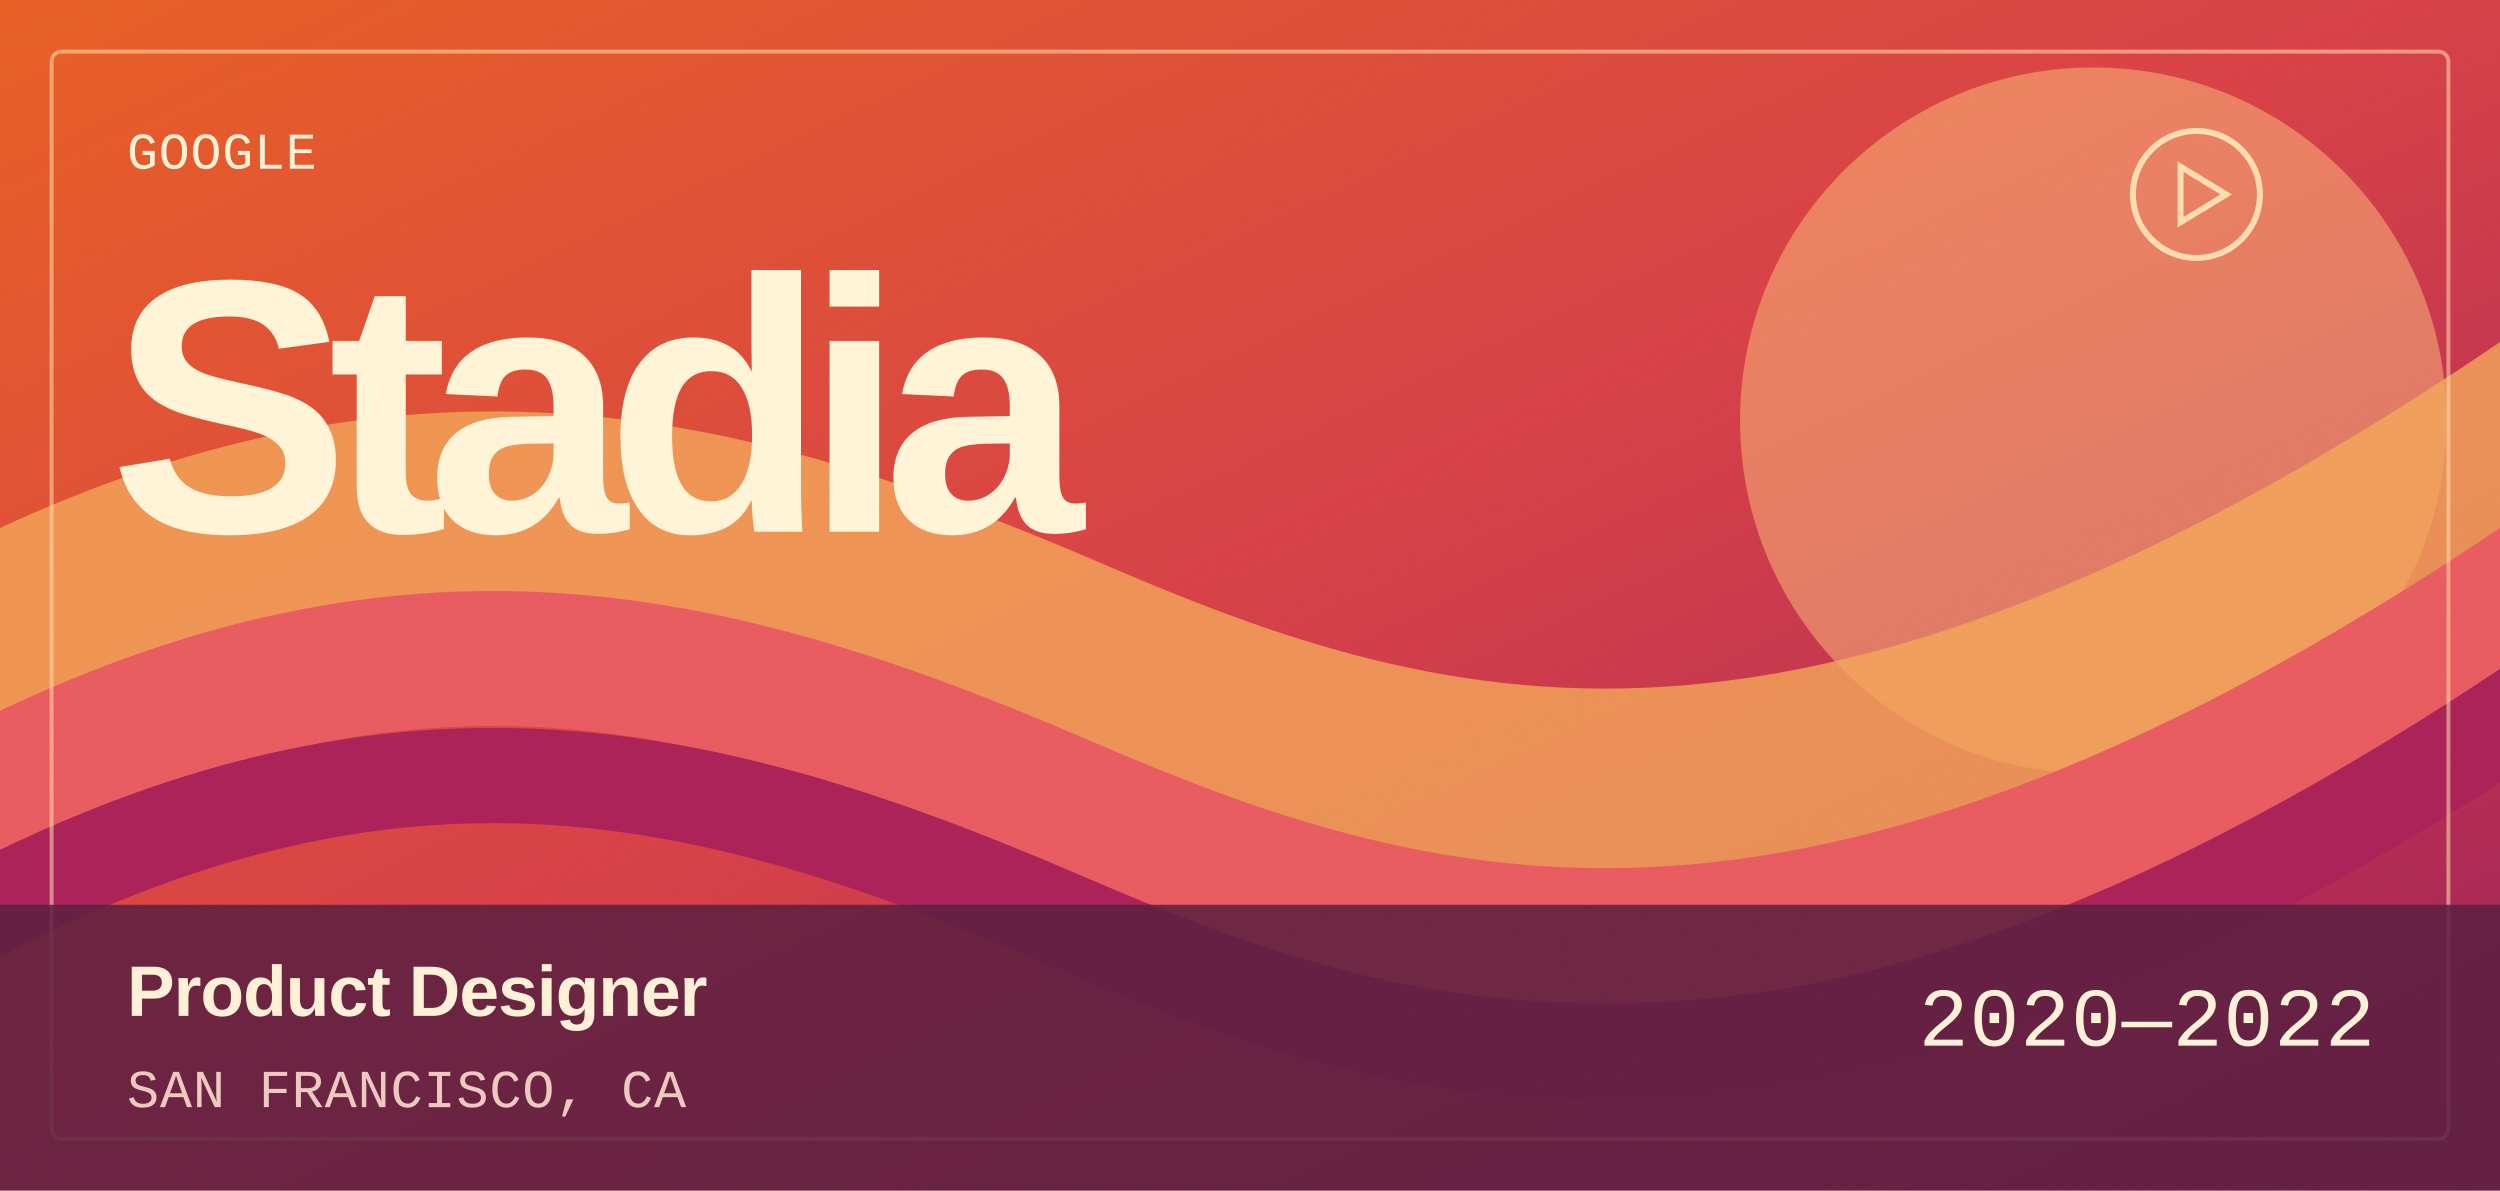
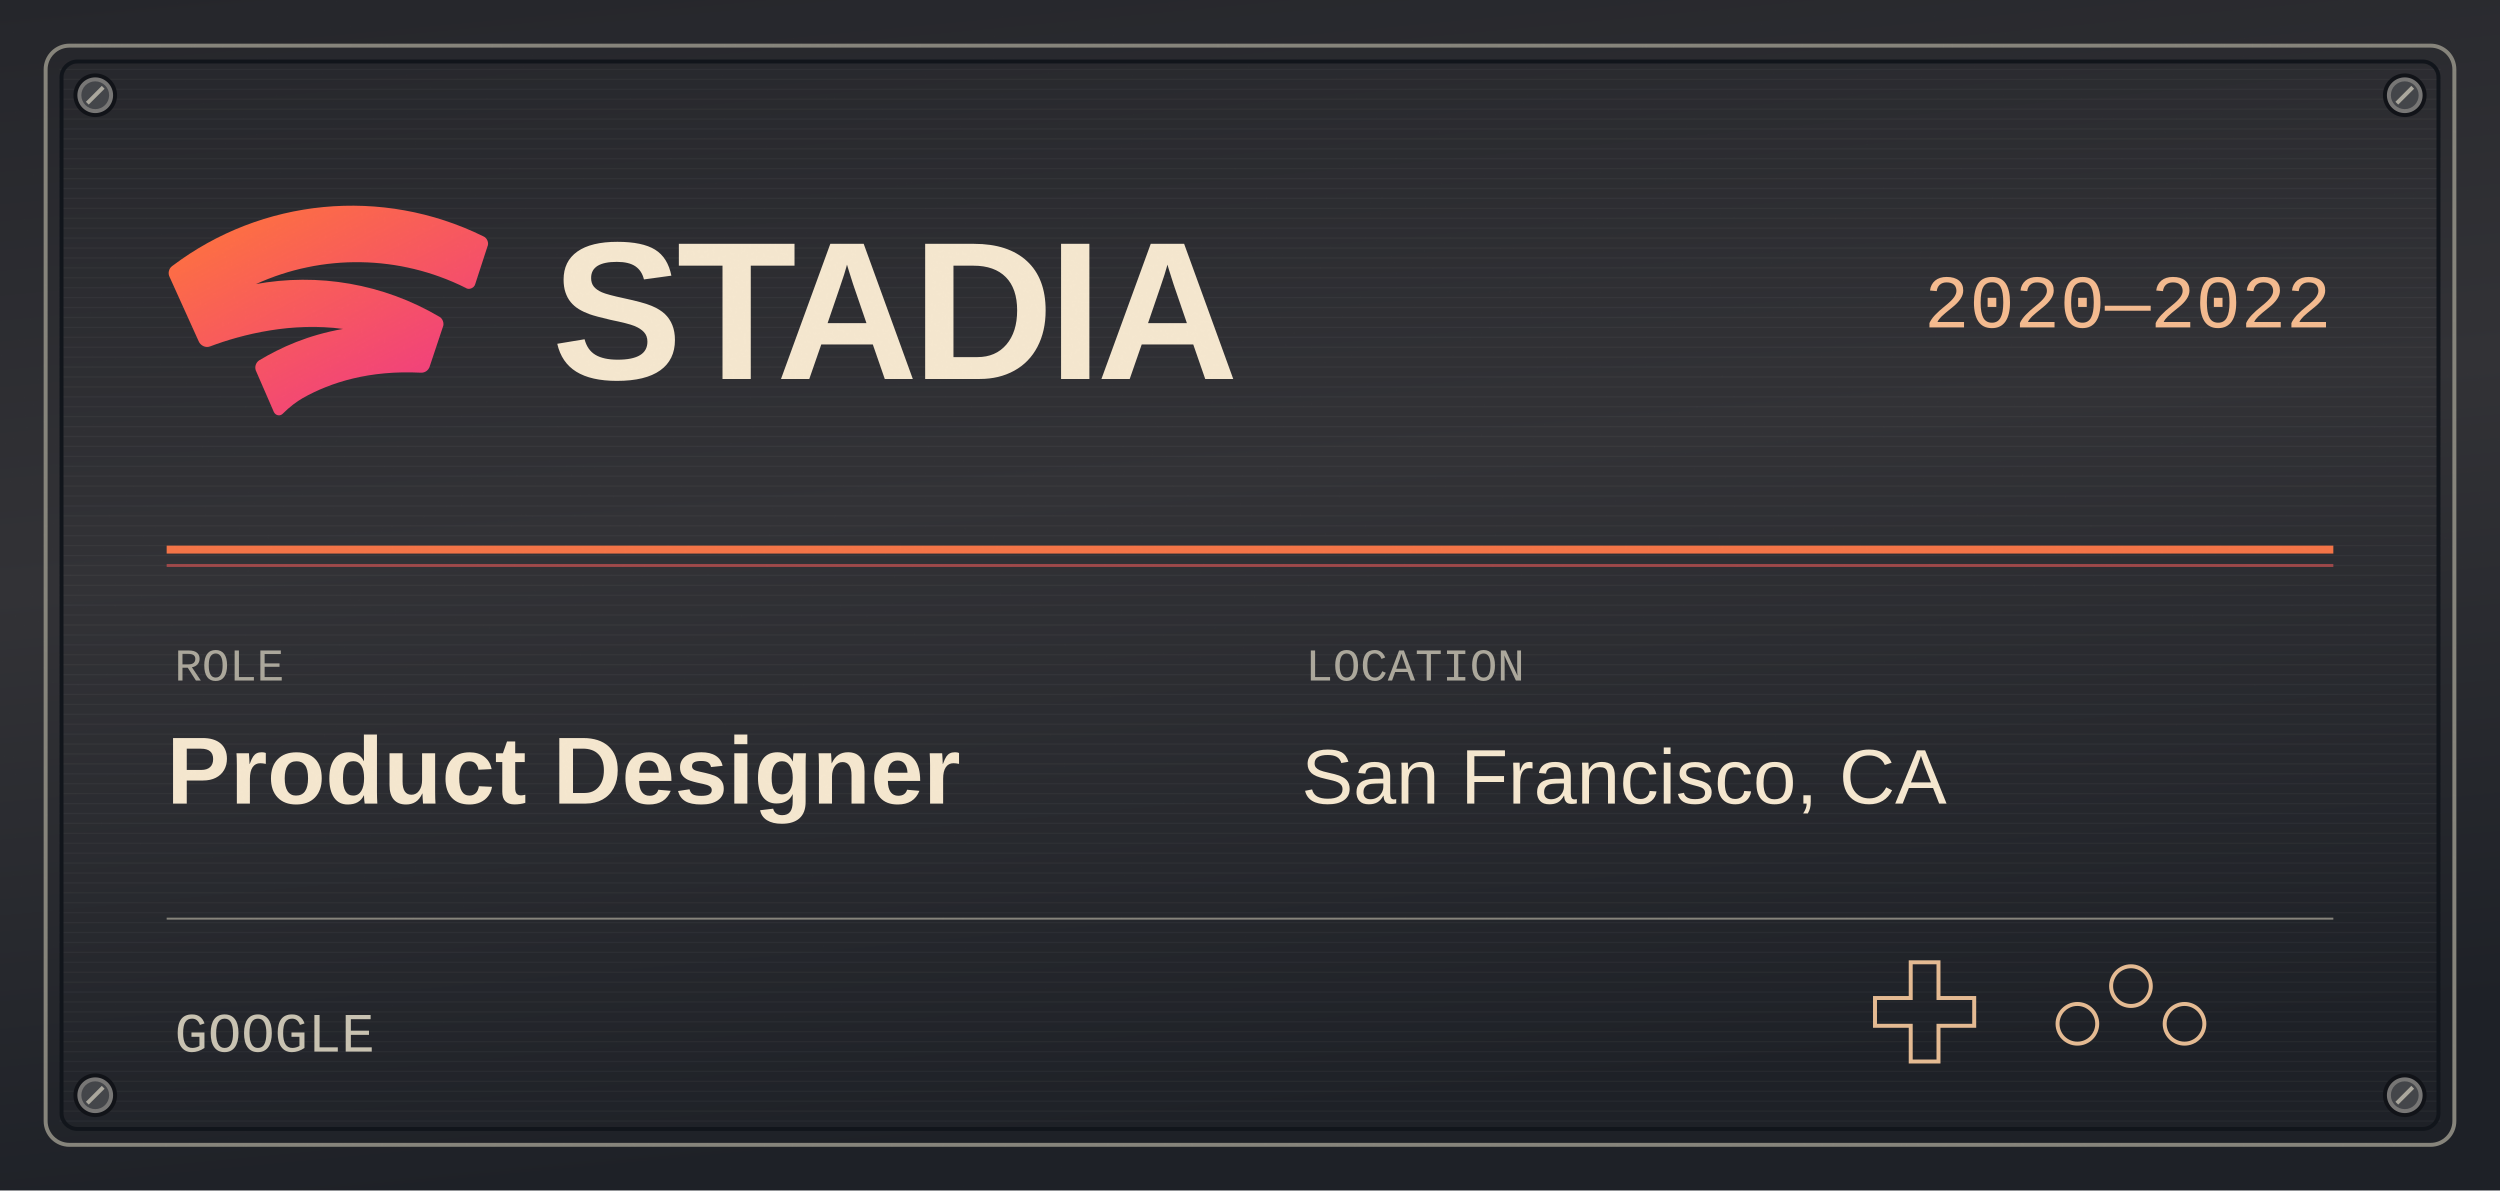
<svg xmlns="http://www.w3.org/2000/svg" width="1260" height="600" viewBox="0 0 1260 600" role="img" aria-labelledby="title desc">
  <defs>
-     <filter id="paper-grain" x="0" y="0" width="100%" height="100%">
-       <feTurbulence type="fractalNoise" baseFrequency=".72" numOctaves="2" seed="17" stitchTiles="stitch" />
+     <filter id="grain" x="0" y="0" width="100%" height="100%">
+       <feTurbulence type="fractalNoise" baseFrequency=".7" numOctaves="2" seed="21" stitchTiles="stitch" />
      <feColorMatrix type="saturate" values="0" />
    </filter>
-     <linearGradient id="stadia-field" x1="0" y1="0" x2="1" y2="1">
-       <stop stop-color="#e76026" />
-       <stop offset=".5" stop-color="#d64148" />
-       <stop offset="1" stop-color="#9e225b" />
+     <linearGradient id="anodized" x1="0" y1="0" x2=".2" y2="1">
+       <stop stop-color="#25262b" />
+       <stop offset=".48" stop-color="#323236" />
+       <stop offset="1" stop-color="#1e2127" />
+     </linearGradient>
+     <linearGradient id="stadia-ink" x1="0" y1="0" x2=".8" y2="1">
+       <stop stop-color="#ff7838" />
+       <stop offset="1" stop-color="#ef3b83" />
    </linearGradient>
  </defs>
-   <rect width="1260" height="600" fill="url(#stadia-field)" />
-   <circle cx="1055" cy="212" r="178" fill="#ffc57f" opacity=".48" />
-   <path d="M-70 360C175 210 340 245 537 330S945 470 1360 162" fill="none" stroke="#f2a65a" stroke-width="99" opacity=".8" />
-   <path d="M-70 435C175 285 340 320 537 405S945 545 1360 237" fill="none" stroke="#e85c61" stroke-width="68" />
-   <path d="M-70 494C175 344 340 379 537 464S945 604 1360 296" fill="none" stroke="#ab2359" stroke-width="48" />
-   <rect x="26" y="26" width="1208" height="548" rx="5" fill="none" stroke="#ffddae" stroke-width="2" opacity=".55" />
-   <text x="64" y="85" font-family="Courier New, monospace" font-size="26" font-weight="400" letter-spacing="0.4" fill="#fff0d5">GOOGLE</text>
-   <text x="55" y="268" font-family="Arial, Helvetica, sans-serif" font-size="182" font-weight="700" letter-spacing="-11" fill="#fff3d6">Stadia</text>
-   <g fill="none" stroke="#ffe5b8" stroke-width="3" opacity=".9">
-     <circle cx="1107" cy="98" r="32" />
-     <path d="m1099 84 23 14-23 14z" />
+   <rect width="1260" height="600" fill="url(#anodized)" />
+   <g stroke="#c8c6ba" stroke-width=".6" opacity=".05">
+     <path d="M30 35H1230" />
+     <path d="M30 40H1230" />
+     <path d="M30 45H1230" />
+     <path d="M30 50H1230" />
+     <path d="M30 55H1230" />
+     <path d="M30 60H1230" />
+     <path d="M30 65H1230" />
+     <path d="M30 70H1230" />
+     <path d="M30 75H1230" />
+     <path d="M30 80H1230" />
+     <path d="M30 85H1230" />
+     <path d="M30 90H1230" />
+     <path d="M30 95H1230" />
+     <path d="M30 100H1230" />
+     <path d="M30 105H1230" />
+     <path d="M30 110H1230" />
+     <path d="M30 115H1230" />
+     <path d="M30 120H1230" />
+     <path d="M30 125H1230" />
+     <path d="M30 130H1230" />
+     <path d="M30 135H1230" />
+     <path d="M30 140H1230" />
+     <path d="M30 145H1230" />
+     <path d="M30 150H1230" />
+     <path d="M30 155H1230" />
+     <path d="M30 160H1230" />
+     <path d="M30 165H1230" />
+     <path d="M30 170H1230" />
+     <path d="M30 175H1230" />
+     <path d="M30 180H1230" />
+     <path d="M30 185H1230" />
+     <path d="M30 190H1230" />
+     <path d="M30 195H1230" />
+     <path d="M30 200H1230" />
+     <path d="M30 205H1230" />
+     <path d="M30 210H1230" />
+     <path d="M30 215H1230" />
+     <path d="M30 220H1230" />
+     <path d="M30 225H1230" />
+     <path d="M30 230H1230" />
+     <path d="M30 235H1230" />
+     <path d="M30 240H1230" />
+     <path d="M30 245H1230" />
+     <path d="M30 250H1230" />
+     <path d="M30 255H1230" />
+     <path d="M30 260H1230" />
+     <path d="M30 265H1230" />
+     <path d="M30 270H1230" />
+     <path d="M30 275H1230" />
+     <path d="M30 280H1230" />
+     <path d="M30 285H1230" />
+     <path d="M30 290H1230" />
+     <path d="M30 295H1230" />
+     <path d="M30 300H1230" />
+     <path d="M30 305H1230" />
+     <path d="M30 310H1230" />
+     <path d="M30 315H1230" />
+     <path d="M30 320H1230" />
+     <path d="M30 325H1230" />
+     <path d="M30 330H1230" />
+     <path d="M30 335H1230" />
+     <path d="M30 340H1230" />
+     <path d="M30 345H1230" />
+     <path d="M30 350H1230" />
+     <path d="M30 355H1230" />
+     <path d="M30 360H1230" />
+     <path d="M30 365H1230" />
+     <path d="M30 370H1230" />
+     <path d="M30 375H1230" />
+     <path d="M30 380H1230" />
+     <path d="M30 385H1230" />
+     <path d="M30 390H1230" />
+     <path d="M30 395H1230" />
+     <path d="M30 400H1230" />
+     <path d="M30 405H1230" />
+     <path d="M30 410H1230" />
+     <path d="M30 415H1230" />
+     <path d="M30 420H1230" />
+     <path d="M30 425H1230" />
+     <path d="M30 430H1230" />
+     <path d="M30 435H1230" />
+     <path d="M30 440H1230" />
+     <path d="M30 445H1230" />
+     <path d="M30 450H1230" />
+     <path d="M30 455H1230" />
+     <path d="M30 460H1230" />
+     <path d="M30 465H1230" />
+     <path d="M30 470H1230" />
+     <path d="M30 475H1230" />
+     <path d="M30 480H1230" />
+     <path d="M30 485H1230" />
+     <path d="M30 490H1230" />
+     <path d="M30 495H1230" />
+     <path d="M30 500H1230" />
+     <path d="M30 505H1230" />
+     <path d="M30 510H1230" />
+     <path d="M30 515H1230" />
+     <path d="M30 520H1230" />
+     <path d="M30 525H1230" />
+     <path d="M30 530H1230" />
+     <path d="M30 535H1230" />
+     <path d="M30 540H1230" />
+     <path d="M30 545H1230" />
+     <path d="M30 550H1230" />
+     <path d="M30 555H1230" />
+     <path d="M30 560H1230" />
+     <path d="M30 565H1230" />
  </g>
-   <rect y="456" width="1260" height="144" fill="#5a1f40" opacity=".86" />
-   <text x="64" y="512" font-family="Arial, Helvetica, sans-serif" font-size="36" font-weight="700" letter-spacing="-0.5" fill="#fff0d6">Product Designer</text>
-   <text x="64" y="558" font-family="Courier New, monospace" font-size="27" font-weight="400" letter-spacing="0.4" fill="#edc8bf">SAN FRANCISCO, CA</text>
-   <text x="1197" y="527" font-family="Courier New, monospace" font-size="42" font-weight="400" letter-spacing="0.4" fill="#fff0d6" text-anchor="end">2020—2022</text>
-   <rect width="1260" height="600" filter="url(#paper-grain)" opacity=".045" style="mix-blend-mode:soft-light" />
+   <rect x="23" y="23" width="1214" height="554" rx="12" fill="none" stroke="#86847b" stroke-width="2" />
+   <rect x="31" y="31" width="1198" height="538" rx="8" fill="none" stroke="#11151b" stroke-width="2" />
+   <g transform="translate(48 48)">
+     <circle r="10" fill="#777675" stroke="#111318" stroke-width="2" />
+     <circle r="7" fill="#44464a" />
+     <path d="m-4 4 8-8" stroke="#aaa79d" stroke-width="2" />
+   </g>
+   <g transform="translate(1212 48)">
+     <circle r="10" fill="#777675" stroke="#111318" stroke-width="2" />
+     <circle r="7" fill="#44464a" />
+     <path d="m-4 4 8-8" stroke="#aaa79d" stroke-width="2" />
+   </g>
+   <g transform="translate(48 552)">
+     <circle r="10" fill="#777675" stroke="#111318" stroke-width="2" />
+     <circle r="7" fill="#44464a" />
+     <path d="m-4 4 8-8" stroke="#aaa79d" stroke-width="2" />
+   </g>
+   <g transform="translate(1212 552)">
+     <circle r="10" fill="#777675" stroke="#111318" stroke-width="2" />
+     <circle r="7" fill="#44464a" />
+     <path d="m-4 4 8-8" stroke="#aaa79d" stroke-width="2" />
+   </g>
+   <svg x="85" y="76" width="161" height="161" viewBox="0 0 24 24" fill="url(#stadia-ink)">
+     <path d="M6.525 10.03a18.279 18.279 0 0 1 15.78.263c.263.197.657 0 .723-.263l.92-2.827c.132-.263 0-.658-.329-.789A22.356 22.356 0 0 0 .279 8.649a.657.657 0 0 0-.197.855l2.17 4.8c.132.329.526.526.855.395 2.433-.92 6.181-1.841 9.994-1.315-2.63.46-4.668 1.381-6.312 2.367a.657.657 0 0 0-.197.855L7.906 19.63c.132.263.46.329.657.132.526-.526 1.052-.92 1.512-1.183 2.104-1.184 4.997-2.104 8.877-1.907a.657.657 0 0 0 .658-.46l.986-2.959c.132-.263 0-.657-.263-.789a20.054 20.054 0 0 0-13.874-2.433z" />
+   </svg>
+   <text x="278" y="191" font-family="Arial, Helvetica, sans-serif" font-size="99" fill="#f4e6ce" font-weight="700" letter-spacing="-3">STADIA</text>
+   <text x="1175" y="165" font-family="Courier New, monospace" font-size="38" fill="#f3ba8f" text-anchor="end">2020—2022</text>
+   <path d="M84 277H1176" stroke="#f37447" stroke-width="4" />
+   <path d="M84 285H1176" stroke="#c95151" stroke-width="1.5" opacity=".7" />
+   <text x="88" y="343" font-family="Courier New, monospace" font-size="23" fill="#aba79b">ROLE</text>
+   <text x="658" y="343" font-family="Courier New, monospace" font-size="23" fill="#aba79b">LOCATION</text>
+   <text x="84" y="405" font-family="Arial, Helvetica, sans-serif" font-size="48" fill="#f4e6ce" font-weight="700">Product Designer</text>
+   <text x="656" y="405" font-family="Arial, Helvetica, sans-serif" font-size="39" fill="#f4e6ce">San Francisco, CA</text>
+   <path d="M84 463H1176" stroke="#86847b" stroke-width="1" />
+   <text x="88" y="530" font-family="Courier New, monospace" font-size="28" fill="#c8c2b1">GOOGLE</text>
+   <g transform="translate(970 510)" fill="none" stroke="#e4ba92" stroke-width="2">
+     <path d="M-25-7h18v-18H7v18h18V7H7v18H-7V7h-18z" />
+     <circle cx="77" cy="6" r="10" />
+     <circle cx="104" cy="-13" r="10" />
+     <circle cx="131" cy="6" r="10" />
+   </g>
+   <rect width="1260" height="600" filter="url(#grain)" opacity=".025" style="mix-blend-mode:soft-light" />
</svg>
